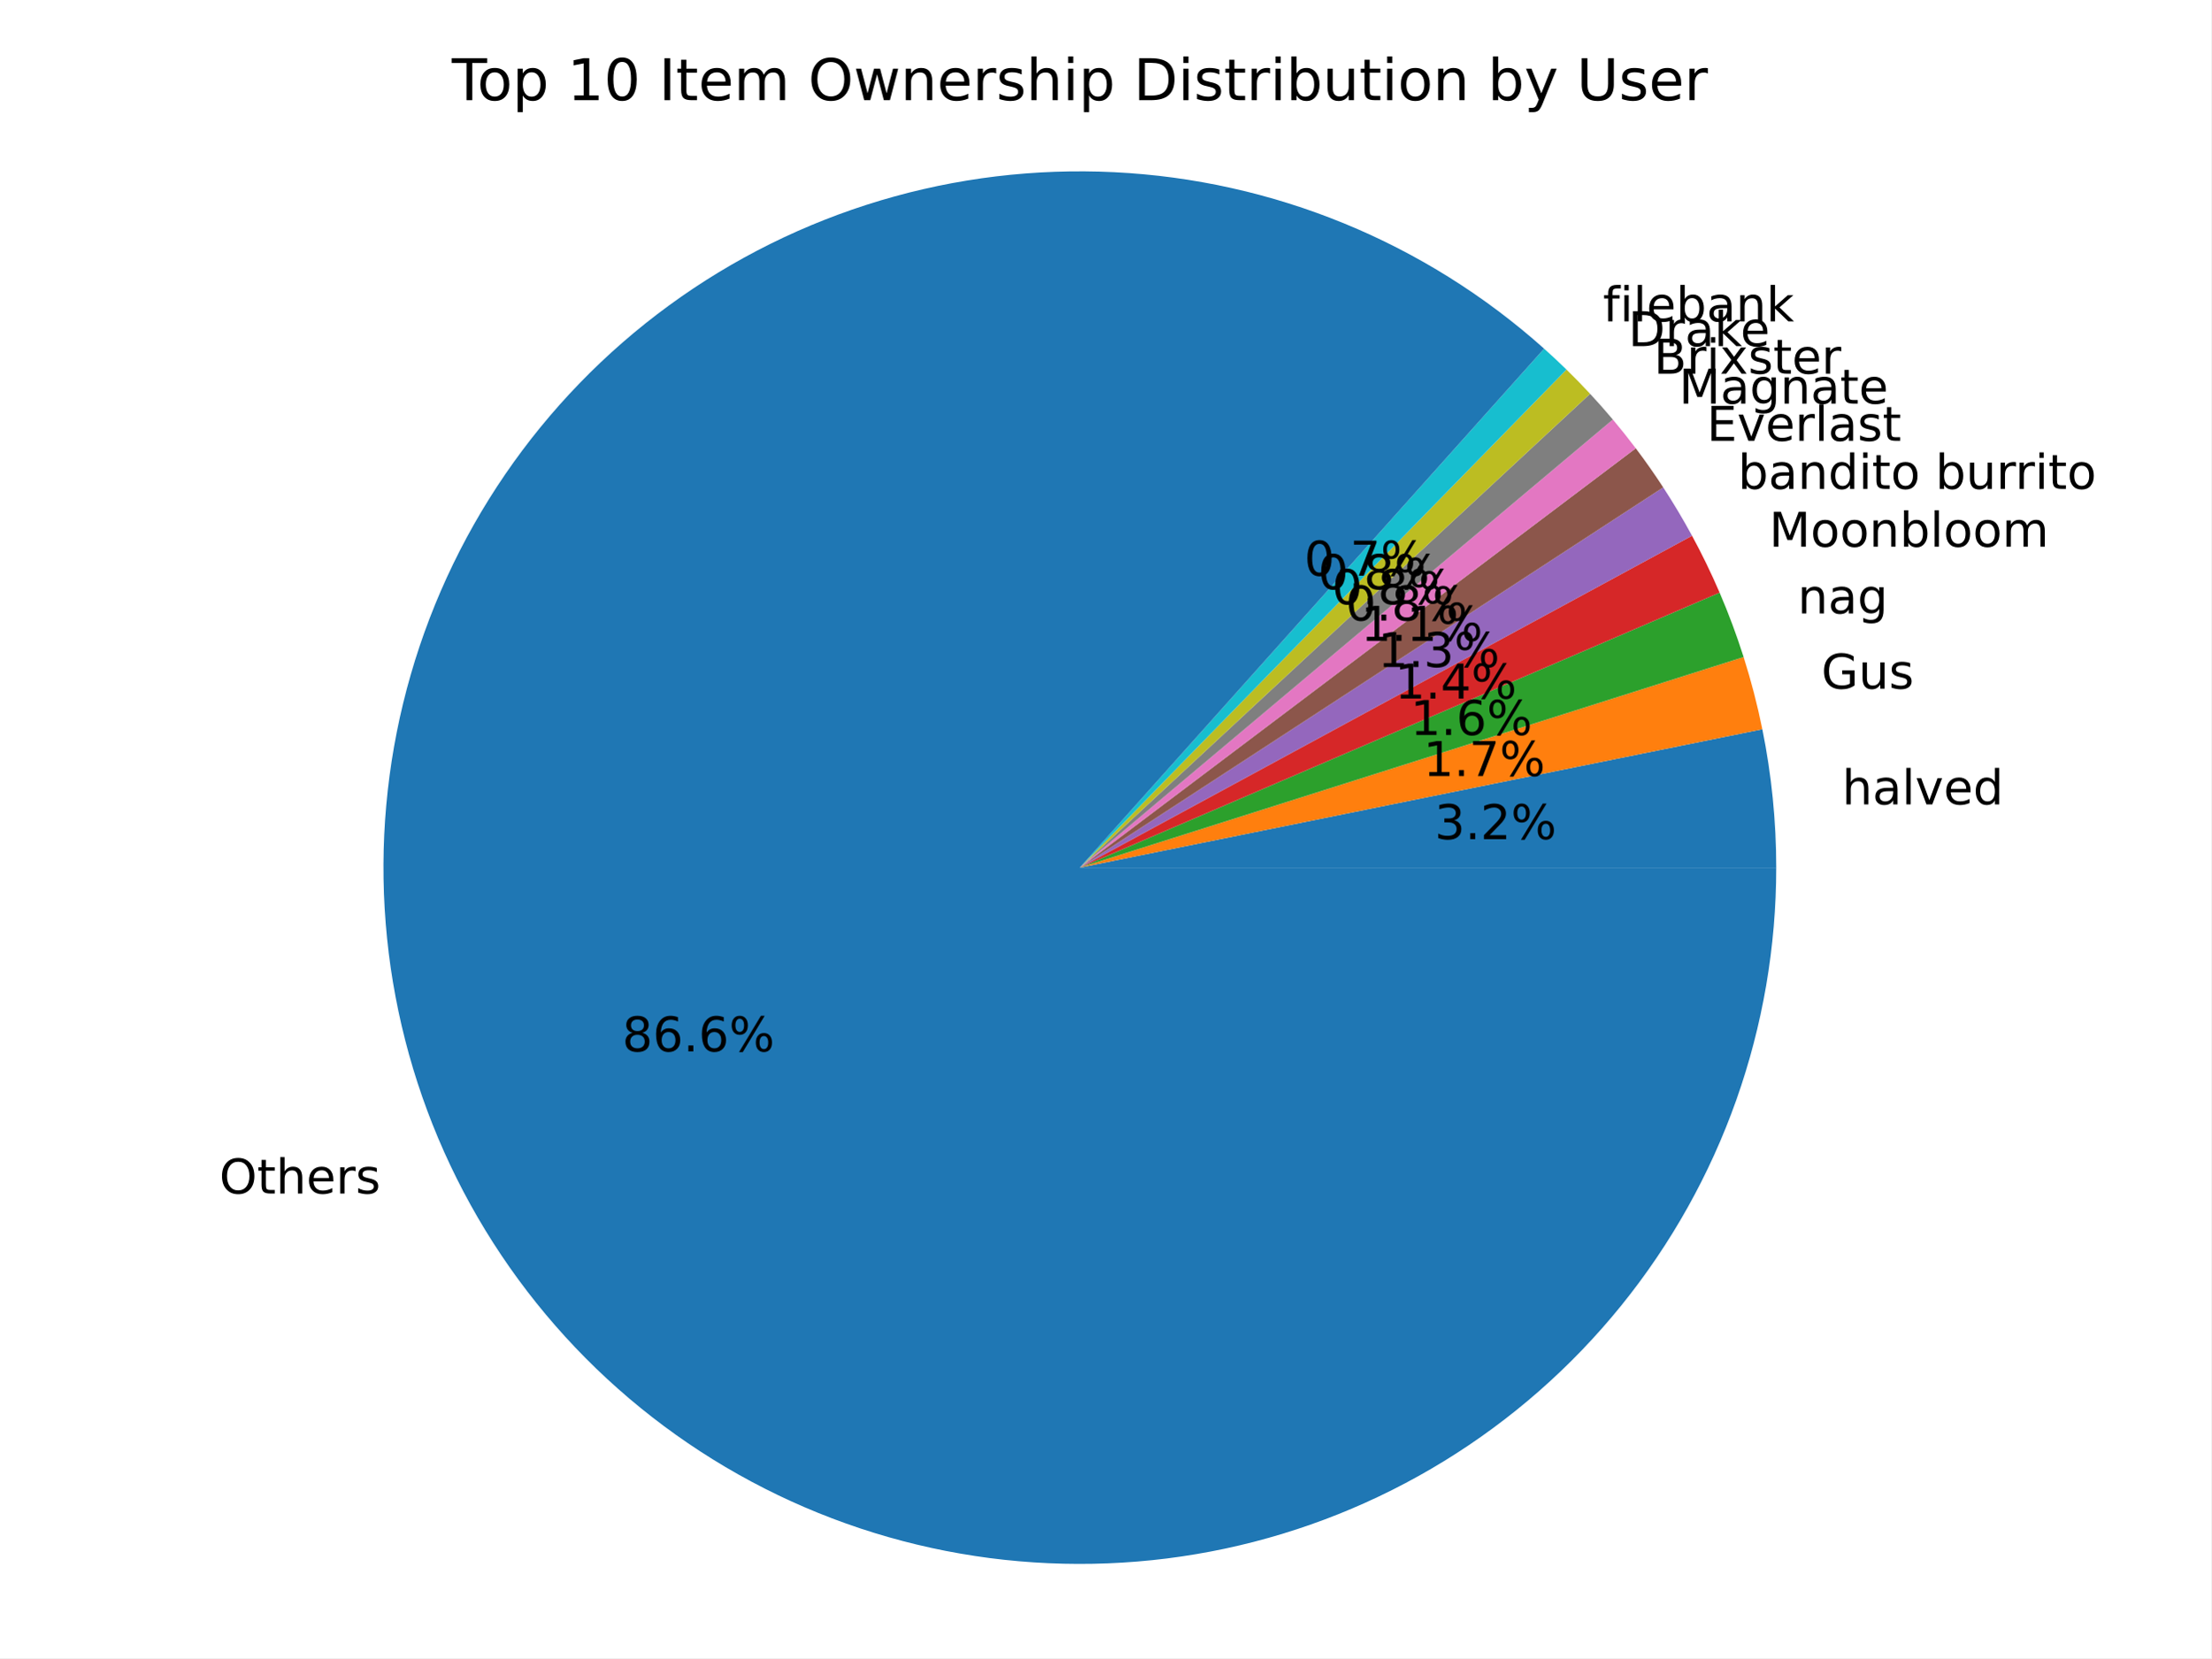
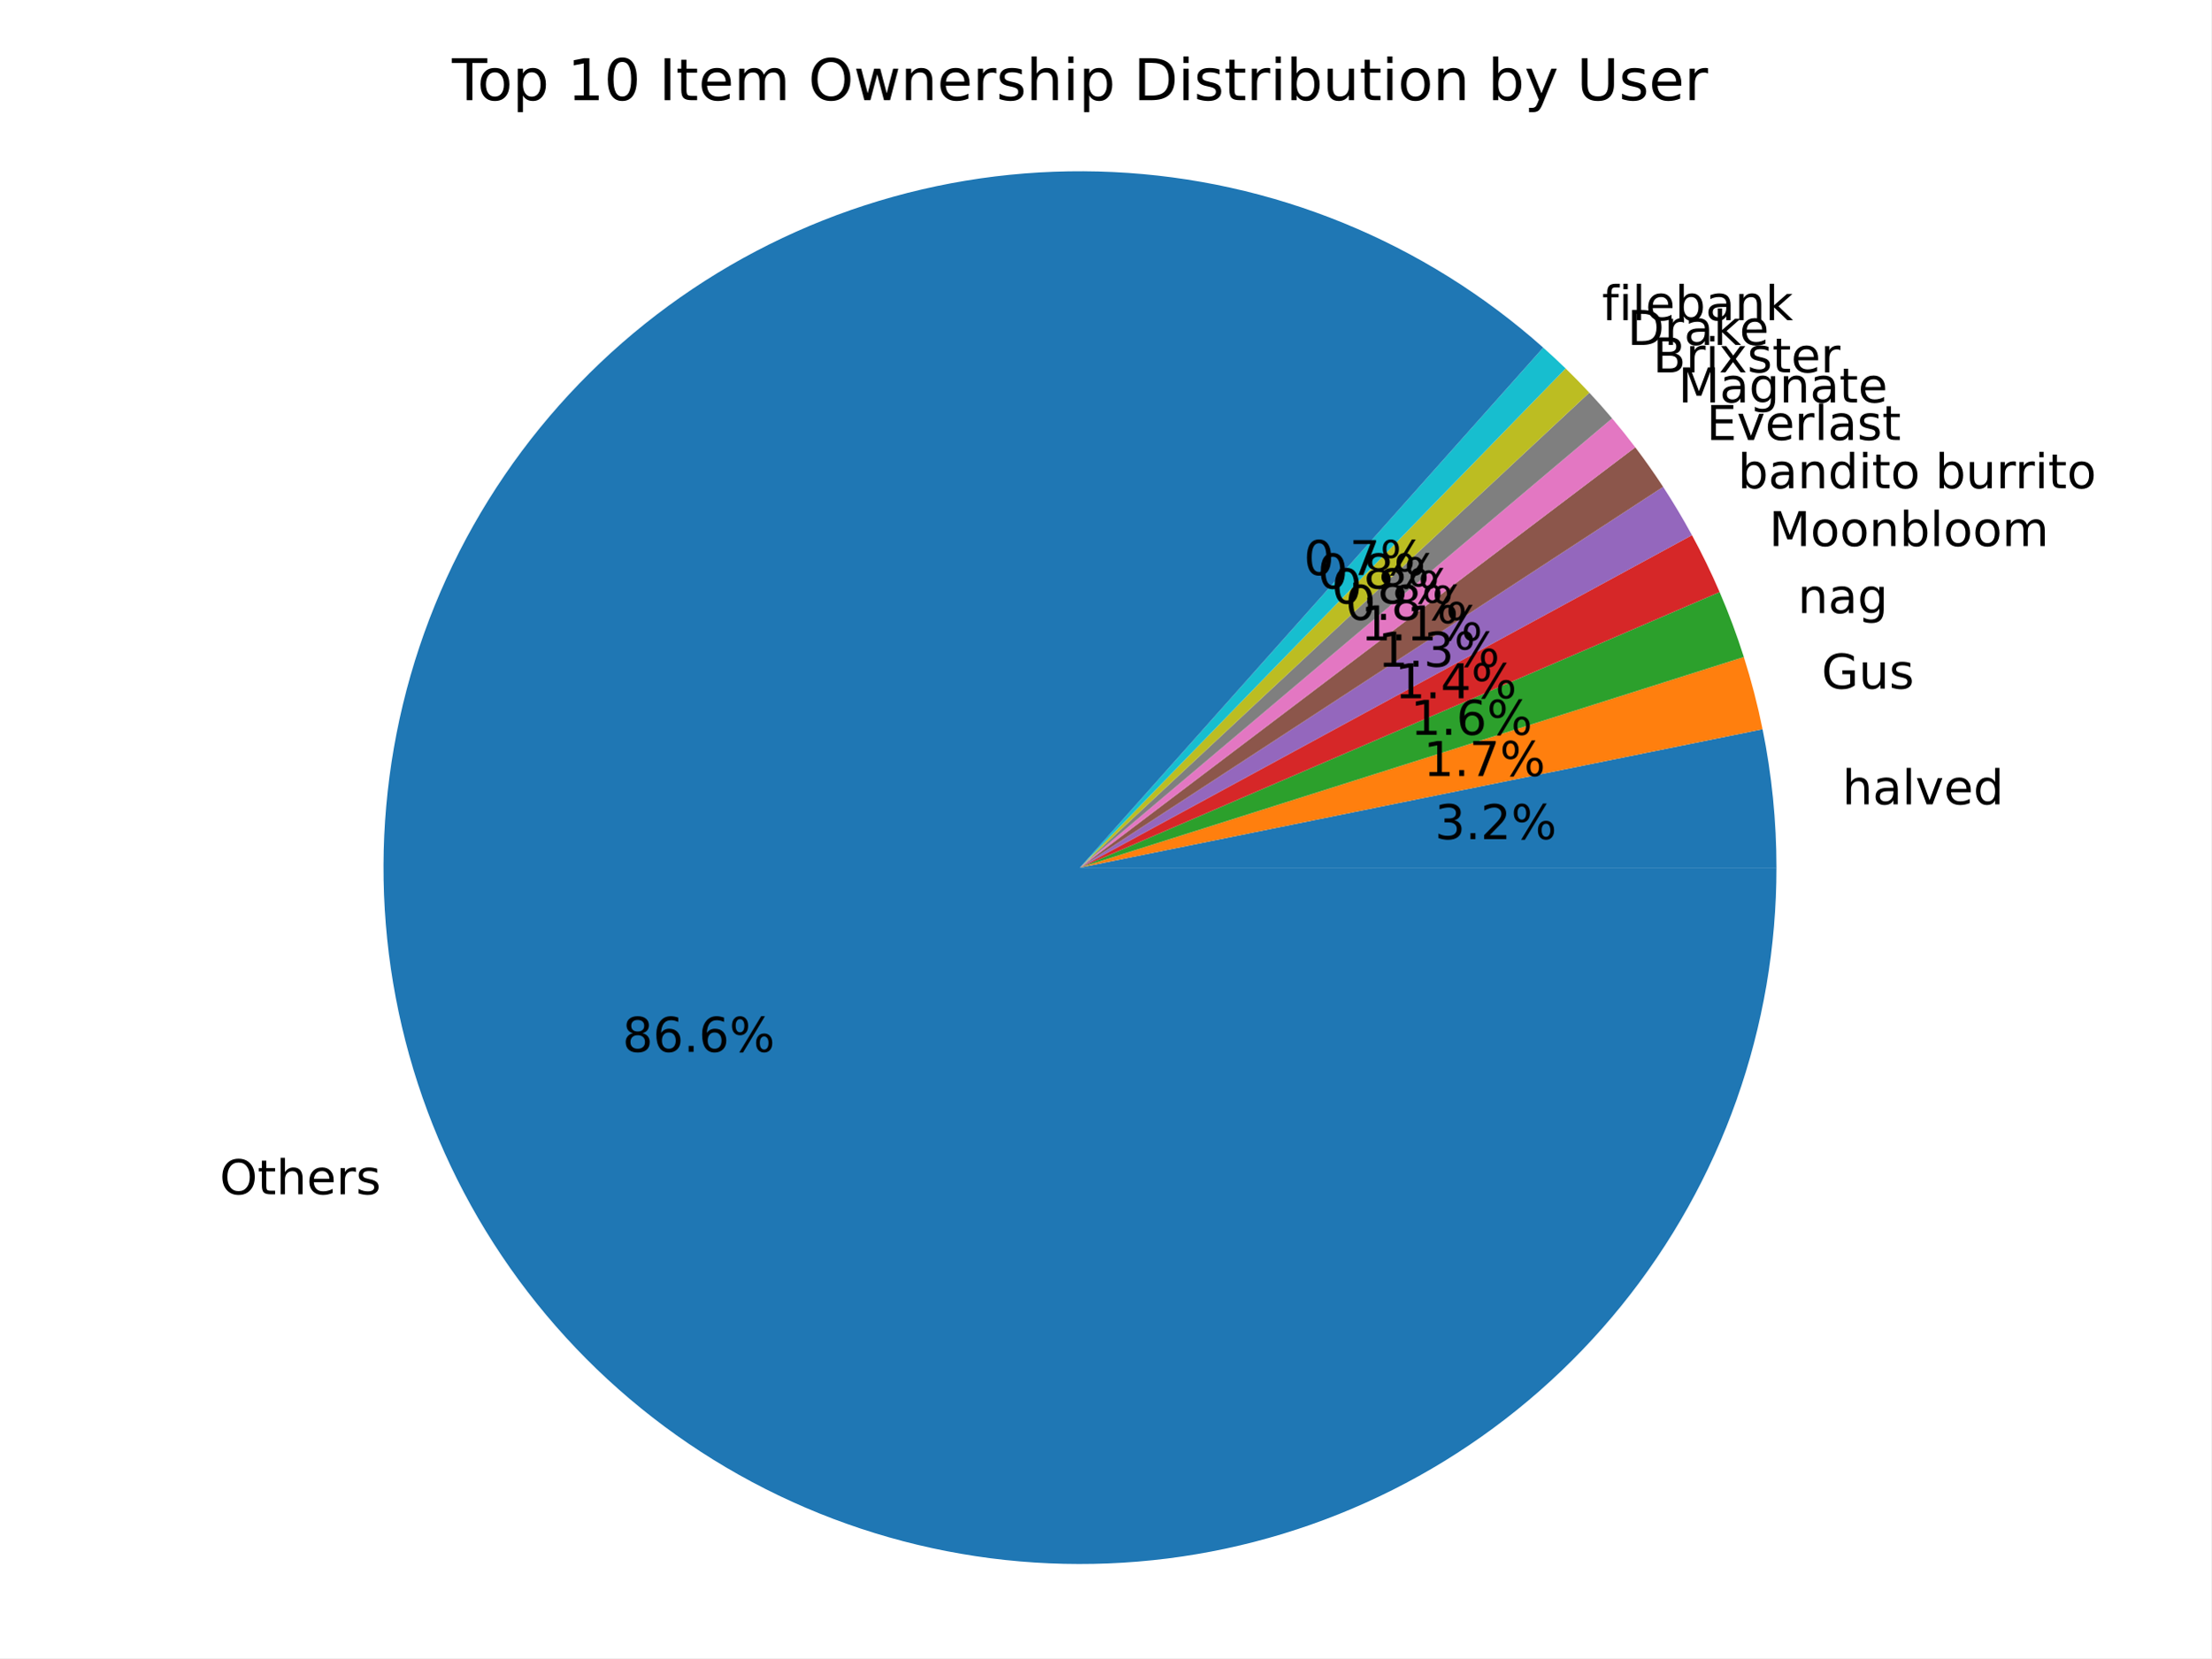
<svg xmlns="http://www.w3.org/2000/svg" xmlns:xlink="http://www.w3.org/1999/xlink" width="460.8pt" height="345.6pt" viewBox="0 0 460.8 345.6" version="1.1">
  <defs>
    <style type="text/css">*{stroke-linejoin: round; stroke-linecap: butt}</style>
  </defs>
  <g id="figure_1">
    <g id="patch_1">
      <path d="M 0 345.6  L 460.8 345.6  L 460.8 0  L 0 0  z " style="fill: #ffffff" />
    </g>
    <g id="axes_1">
      <g id="patch_2">
-         <path d="M 370.173 180.84  C 370.173 175.999 369.931 171.161 369.447 166.344  C 368.963 161.527 368.239 156.737 367.277 151.992  L 225.042 180.84  z " style="fill: #1f77b4" />
+         <path d="M 370.221 180.84  C 370.221 175.998 369.978 171.159 369.495 166.342  C 369.011 161.524 368.287 156.733 367.324 151.988  L 225.07 180.84  z " style="fill: #1f77b4" />
      </g>
      <g id="patch_3">
-         <path d="M 367.277 151.992  C 366.762 149.451 366.178 146.925 365.528 144.416  C 364.877 141.906 364.159 139.415 363.375 136.944  L 225.042 180.84  z " style="fill: #ff7f0e" />
+         <path d="M 367.324 151.988  C 366.809 149.447 366.226 146.92 365.575 144.411  C 364.924 141.901 364.206 139.409 363.422 136.938  L 225.07 180.84  z " style="fill: #ff7f0e" />
      </g>
      <g id="patch_4">
-         <path d="M 363.375 136.944  C 362.652 134.666 361.873 132.406 361.039 130.166  C 360.205 127.927 359.315 125.708 358.371 123.513  L 225.042 180.84  z " style="fill: #2ca02c" />
+         <path d="M 363.422 136.938  C 362.693 134.64 361.907 132.361 361.064 130.103  C 360.222 127.844 359.323 125.607 358.369 123.394  L 225.07 180.84  z " style="fill: #2ca02c" />
      </g>
      <g id="patch_5">
-         <path d="M 358.371 123.513  C 357.503 121.494 356.589 119.495 355.63 117.518  C 354.672 115.541 353.668 113.586 352.621 111.654  L 225.042 180.84  z " style="fill: #d62728" />
+         <path d="M 358.369 123.394  C 357.499 121.375 356.584 119.377 355.623 117.4  C 354.663 115.424 353.657 113.469 352.608 111.538  L 225.07 180.84  z " style="fill: #d62728" />
      </g>
      <g id="patch_6">
-         <path d="M 352.621 111.654  C 351.689 109.936 350.723 108.237 349.722 106.558  C 348.722 104.879 347.688 103.22 346.621 101.583  L 225.042 180.84  z " style="fill: #9467bd" />
+         <path d="M 352.608 111.538  C 351.675 109.821 350.707 108.122 349.705 106.444  C 348.703 104.765 347.668 103.107 346.599 101.471  L 225.07 180.84  z " style="fill: #9467bd" />
      </g>
      <g id="patch_7">
-         <path d="M 346.621 101.583  C 345.714 100.192 344.783 98.816 343.829 97.457  C 342.875 96.098 341.897 94.755 340.897 93.429  L 225.042 180.84  z " style="fill: #8c564b" />
+         <path d="M 346.599 101.471  C 345.68 100.063 344.736 98.672 343.768 97.297  C 342.801 95.922 341.809 94.564 340.794 93.224  L 225.07 180.84  z " style="fill: #8c564b" />
      </g>
      <g id="patch_8">
-         <path d="M 340.897 93.429  C 340.129 92.411 339.347 91.403 338.552 90.405  C 337.757 89.407 336.948 88.419 336.127 87.443  L 225.042 180.84  z " style="fill: #e377c2" />
+         <path d="M 340.794 93.224  C 340.018 92.198 339.228 91.183 338.425 90.179  C 337.621 89.174 336.805 88.181 335.975 87.198  L 225.07 180.84  z " style="fill: #e377c2" />
      </g>
      <g id="patch_9">
-         <path d="M 336.127 87.443  C 335.358 86.528 334.578 85.623 333.787 84.728  C 332.996 83.833 332.193 82.947 331.38 82.072  L 225.042 180.84  z " style="fill: #7f7f7f" />
+         <path d="M 335.975 87.198  C 335.204 86.285 334.422 85.381 333.629 84.488  C 332.835 83.594 332.031 82.71 331.216 81.836  L 225.07 180.84  z " style="fill: #7f7f7f" />
      </g>
      <g id="patch_10">
-         <path d="M 331.38 82.072  C 330.581 81.211 329.771 80.36 328.951 79.519  C 328.131 78.678 327.301 77.847 326.46 77.026  L 225.042 180.84  z " style="fill: #bcbd22" />
+         <path d="M 331.216 81.836  C 330.415 80.977 329.603 80.128 328.781 79.288  C 327.959 78.449 327.127 77.619 326.285 76.8  L 225.07 180.84  z " style="fill: #bcbd22" />
      </g>
      <g id="patch_11">
-         <path d="M 326.46 77.026  C 325.7 76.283 324.931 75.548 324.154 74.822  C 323.378 74.096 322.593 73.379 321.801 72.67  L 225.042 180.84  z " style="fill: #17becf" />
+         <path d="M 326.285 76.8  C 325.523 76.059 324.752 75.326 323.974 74.601  C 323.196 73.876 322.409 73.16 321.615 72.453  L 225.07 180.84  z " style="fill: #17becf" />
      </g>
      <g id="patch_12">
-         <path d="M 321.801 72.67  C 309.507 61.673 295.428 52.852 280.17 46.587  C 264.912 40.321 248.697 36.703 232.223 35.886  C 215.749 35.07 199.256 37.068 183.453 41.795  C 167.65 46.522 152.769 53.908 139.448 63.636  C 126.128 73.363 114.563 85.291 105.251 98.905  C 95.939 112.52 89.016 127.622 84.779 143.563  C 80.542 159.504 79.054 176.052 80.379 192.493  C 81.703 208.934 85.821 225.029 92.554 240.087  C 99.287 255.144 108.539 268.944 119.91 280.892  C 131.281 292.84 144.606 302.763 159.312 310.234  C 174.017 317.704 189.889 322.613 206.245 324.749  C 222.6 326.885 239.201 326.218 255.332 322.775  C 271.463 319.333 286.89 313.165 300.948 304.538  C 315.007 295.911 327.492 284.951 337.867 272.128  C 348.242 259.305 356.356 244.807 361.858 229.258  C 367.361 213.709 370.173 197.334 370.173 180.84  L 225.042 180.84  z " style="fill: #1f77b4" />
+         <path d="M 321.615 72.453  C 309.302 61.485 295.209 52.695 279.942 46.461  C 264.676 40.227 248.458 36.64 231.987 35.854  C 215.516 35.068 199.03 37.095 183.239 41.847  C 167.449 46.6 152.583 54.008 139.281 63.754  C 125.98 73.501 114.435 85.443 105.145 99.067  C 95.856 112.691 88.955 127.8 84.74 143.742  C 80.526 159.684 79.058 176.229 80.402 192.665  C 81.745 209.1 85.879 225.187 92.627 240.233  C 99.374 255.28 108.637 269.067 120.016 281.002  C 131.395 292.937 144.725 302.846 159.433 310.302  C 174.141 317.759 190.012 322.655 206.365 324.78  C 222.718 326.905 239.314 326.228 255.439 322.778  C 271.564 319.328 286.984 313.155 301.035 304.525  C 315.087 295.895 327.565 284.933 337.934 272.111  C 348.303 259.289 356.412 244.793 361.911 229.246  C 367.411 213.7 370.221 197.33 370.221 180.84  L 225.07 180.84  z " style="fill: #1f77b4" />
      </g>
      <g id="matplotlib.axis_1" />
      <g id="matplotlib.axis_2" />
      <g id="text_1">
-         <g transform="translate(383.8876 167.6533) scale(0.1 -0.1)">
+         <g transform="translate(383.9373 167.6511) scale(0.1 -0.1)">
          <defs>
            <path id="DejaVuSans-68" d="M 3513 2113  L 3513 0  L 2938 0  L 2938 2094  Q 2938 2591 2744 2837  Q 2550 3084 2163 3084  Q 1697 3084 1428 2787  Q 1159 2491 1159 1978  L 1159 0  L 581 0  L 581 4863  L 1159 4863  L 1159 2956  Q 1366 3272 1645 3428  Q 1925 3584 2291 3584  Q 2894 3584 3203 3211  Q 3513 2838 3513 2113  z " transform="scale(0.015625)" />
            <path id="DejaVuSans-61" d="M 2194 1759  Q 1497 1759 1228 1600  Q 959 1441 959 1056  Q 959 750 1161 570  Q 1363 391 1709 391  Q 2188 391 2477 730  Q 2766 1069 2766 1631  L 2766 1759  L 2194 1759  z M 3341 1997  L 3341 0  L 2766 0  L 2766 531  Q 2569 213 2275 61  Q 1981 -91 1556 -91  Q 1019 -91 701 211  Q 384 513 384 1019  Q 384 1609 779 1909  Q 1175 2209 1959 2209  L 2766 2209  L 2766 2266  Q 2766 2663 2505 2880  Q 2244 3097 1772 3097  Q 1472 3097 1187 3025  Q 903 2953 641 2809  L 641 3341  Q 956 3463 1253 3523  Q 1550 3584 1831 3584  Q 2591 3584 2966 3190  Q 3341 2797 3341 1997  z " transform="scale(0.015625)" />
            <path id="DejaVuSans-6c" d="M 603 4863  L 1178 4863  L 1178 0  L 603 0  L 603 4863  z " transform="scale(0.015625)" />
            <path id="DejaVuSans-76" d="M 191 3500  L 800 3500  L 1894 563  L 2988 3500  L 3597 3500  L 2284 0  L 1503 0  L 191 3500  z " transform="scale(0.015625)" />
            <path id="DejaVuSans-65" d="M 3597 1894  L 3597 1613  L 953 1613  Q 991 1019 1311 708  Q 1631 397 2203 397  Q 2534 397 2845 478  Q 3156 559 3463 722  L 3463 178  Q 3153 47 2828 -22  Q 2503 -91 2169 -91  Q 1331 -91 842 396  Q 353 884 353 1716  Q 353 2575 817 3079  Q 1281 3584 2069 3584  Q 2775 3584 3186 3129  Q 3597 2675 3597 1894  z M 3022 2063  Q 3016 2534 2758 2815  Q 2500 3097 2075 3097  Q 1594 3097 1305 2825  Q 1016 2553 972 2059  L 3022 2063  z " transform="scale(0.015625)" />
            <path id="DejaVuSans-64" d="M 2906 2969  L 2906 4863  L 3481 4863  L 3481 0  L 2906 0  L 2906 525  Q 2725 213 2448 61  Q 2172 -91 1784 -91  Q 1150 -91 751 415  Q 353 922 353 1747  Q 353 2572 751 3078  Q 1150 3584 1784 3584  Q 2172 3584 2448 3432  Q 2725 3281 2906 2969  z M 947 1747  Q 947 1113 1208 752  Q 1469 391 1925 391  Q 2381 391 2643 752  Q 2906 1113 2906 1747  Q 2906 2381 2643 2742  Q 2381 3103 1925 3103  Q 1469 3103 1208 2742  Q 947 2381 947 1747  z " transform="scale(0.015625)" />
          </defs>
          <use xlink:href="#DejaVuSans-68" />
          <use xlink:href="#DejaVuSans-61" x="63.379" />
          <use xlink:href="#DejaVuSans-6c" x="124.658" />
          <use xlink:href="#DejaVuSans-76" x="152.441" />
          <use xlink:href="#DejaVuSans-65" x="211.621" />
          <use xlink:href="#DejaVuSans-64" x="273.145" />
        </g>
      </g>
      <g id="text_2">
-         <g transform="translate(298.9825 174.9015) scale(0.1 -0.1)">
+         <g transform="translate(299.0226 174.9003) scale(0.1 -0.1)">
          <defs>
            <path id="DejaVuSans-33" d="M 2597 2516  Q 3050 2419 3304 2112  Q 3559 1806 3559 1356  Q 3559 666 3084 287  Q 2609 -91 1734 -91  Q 1441 -91 1130 -33  Q 819 25 488 141  L 488 750  Q 750 597 1062 519  Q 1375 441 1716 441  Q 2309 441 2620 675  Q 2931 909 2931 1356  Q 2931 1769 2642 2001  Q 2353 2234 1838 2234  L 1294 2234  L 1294 2753  L 1863 2753  Q 2328 2753 2575 2939  Q 2822 3125 2822 3475  Q 2822 3834 2567 4026  Q 2313 4219 1838 4219  Q 1578 4219 1281 4162  Q 984 4106 628 3988  L 628 4550  Q 988 4650 1302 4700  Q 1616 4750 1894 4750  Q 2613 4750 3031 4423  Q 3450 4097 3450 3541  Q 3450 3153 3228 2886  Q 3006 2619 2597 2516  z " transform="scale(0.015625)" />
            <path id="DejaVuSans-2e" d="M 684 794  L 1344 794  L 1344 0  L 684 0  L 684 794  z " transform="scale(0.015625)" />
            <path id="DejaVuSans-32" d="M 1228 531  L 3431 531  L 3431 0  L 469 0  L 469 531  Q 828 903 1448 1529  Q 2069 2156 2228 2338  Q 2531 2678 2651 2914  Q 2772 3150 2772 3378  Q 2772 3750 2511 3984  Q 2250 4219 1831 4219  Q 1534 4219 1204 4116  Q 875 4013 500 3803  L 500 4441  Q 881 4594 1212 4672  Q 1544 4750 1819 4750  Q 2544 4750 2975 4387  Q 3406 4025 3406 3419  Q 3406 3131 3298 2873  Q 3191 2616 2906 2266  Q 2828 2175 2409 1742  Q 1991 1309 1228 531  z " transform="scale(0.015625)" />
            <path id="DejaVuSans-25" d="M 4653 2053  Q 4381 2053 4226 1822  Q 4072 1591 4072 1178  Q 4072 772 4226 539  Q 4381 306 4653 306  Q 4919 306 5073 539  Q 5228 772 5228 1178  Q 5228 1588 5073 1820  Q 4919 2053 4653 2053  z M 4653 2450  Q 5147 2450 5437 2106  Q 5728 1763 5728 1178  Q 5728 594 5436 251  Q 5144 -91 4653 -91  Q 4153 -91 3862 251  Q 3572 594 3572 1178  Q 3572 1766 3864 2108  Q 4156 2450 4653 2450  z M 1428 4353  Q 1159 4353 1004 4120  Q 850 3888 850 3481  Q 850 3069 1003 2837  Q 1156 2606 1428 2606  Q 1700 2606 1854 2837  Q 2009 3069 2009 3481  Q 2009 3884 1853 4118  Q 1697 4353 1428 4353  z M 4250 4750  L 4750 4750  L 1831 -91  L 1331 -91  L 4250 4750  z M 1428 4750  Q 1922 4750 2215 4408  Q 2509 4066 2509 3481  Q 2509 2891 2217 2550  Q 1925 2209 1428 2209  Q 931 2209 642 2551  Q 353 2894 353 3481  Q 353 4063 643 4406  Q 934 4750 1428 4750  z " transform="scale(0.015625)" />
          </defs>
          <use xlink:href="#DejaVuSans-33" />
          <use xlink:href="#DejaVuSans-2e" x="63.623" />
          <use xlink:href="#DejaVuSans-32" x="95.41" />
          <use xlink:href="#DejaVuSans-25" x="159.033" />
        </g>
      </g>
      <g id="text_3">
-         <g transform="translate(379.5763 143.5324) scale(0.1 -0.1)">
+         <g transform="translate(379.6254 143.5271) scale(0.1 -0.1)">
          <defs>
            <path id="DejaVuSans-47" d="M 3809 666  L 3809 1919  L 2778 1919  L 2778 2438  L 4434 2438  L 4434 434  Q 4069 175 3628 42  Q 3188 -91 2688 -91  Q 1594 -91 976 548  Q 359 1188 359 2328  Q 359 3472 976 4111  Q 1594 4750 2688 4750  Q 3144 4750 3555 4637  Q 3966 4525 4313 4306  L 4313 3634  Q 3963 3931 3569 4081  Q 3175 4231 2741 4231  Q 1884 4231 1454 3753  Q 1025 3275 1025 2328  Q 1025 1384 1454 906  Q 1884 428 2741 428  Q 3075 428 3337 486  Q 3600 544 3809 666  z " transform="scale(0.015625)" />
            <path id="DejaVuSans-75" d="M 544 1381  L 544 3500  L 1119 3500  L 1119 1403  Q 1119 906 1312 657  Q 1506 409 1894 409  Q 2359 409 2629 706  Q 2900 1003 2900 1516  L 2900 3500  L 3475 3500  L 3475 0  L 2900 0  L 2900 538  Q 2691 219 2414 64  Q 2138 -91 1772 -91  Q 1169 -91 856 284  Q 544 659 544 1381  z M 1991 3584  L 1991 3584  z " transform="scale(0.015625)" />
            <path id="DejaVuSans-73" d="M 2834 3397  L 2834 2853  Q 2591 2978 2328 3040  Q 2066 3103 1784 3103  Q 1356 3103 1142 2972  Q 928 2841 928 2578  Q 928 2378 1081 2264  Q 1234 2150 1697 2047  L 1894 2003  Q 2506 1872 2764 1633  Q 3022 1394 3022 966  Q 3022 478 2636 193  Q 2250 -91 1575 -91  Q 1294 -91 989 -36  Q 684 19 347 128  L 347 722  Q 666 556 975 473  Q 1284 391 1588 391  Q 1994 391 2212 530  Q 2431 669 2431 922  Q 2431 1156 2273 1281  Q 2116 1406 1581 1522  L 1381 1569  Q 847 1681 609 1914  Q 372 2147 372 2553  Q 372 3047 722 3315  Q 1072 3584 1716 3584  Q 2034 3584 2315 3537  Q 2597 3491 2834 3397  z " transform="scale(0.015625)" />
          </defs>
          <use xlink:href="#DejaVuSans-47" />
          <use xlink:href="#DejaVuSans-75" x="77.49" />
          <use xlink:href="#DejaVuSans-73" x="140.869" />
        </g>
      </g>
      <g id="text_4">
-         <g transform="translate(296.6309 161.7447) scale(0.1 -0.1)">
+         <g transform="translate(296.6706 161.7418) scale(0.1 -0.1)">
          <defs>
            <path id="DejaVuSans-31" d="M 794 531  L 1825 531  L 1825 4091  L 703 3866  L 703 4441  L 1819 4666  L 2450 4666  L 2450 531  L 3481 531  L 3481 0  L 794 0  L 794 531  z " transform="scale(0.015625)" />
            <path id="DejaVuSans-37" d="M 525 4666  L 3525 4666  L 3525 4397  L 1831 0  L 1172 0  L 2766 4134  L 525 4134  L 525 4666  z " transform="scale(0.015625)" />
          </defs>
          <use xlink:href="#DejaVuSans-31" />
          <use xlink:href="#DejaVuSans-2e" x="63.623" />
          <use xlink:href="#DejaVuSans-37" x="95.41" />
          <use xlink:href="#DejaVuSans-25" x="159.033" />
        </g>
      </g>
      <g id="text_5">
-         <g transform="translate(374.6387 127.8585) scale(0.1 -0.1)">
+         <g transform="translate(374.6638 127.7884) scale(0.1 -0.1)">
          <defs>
            <path id="DejaVuSans-6e" d="M 3513 2113  L 3513 0  L 2938 0  L 2938 2094  Q 2938 2591 2744 2837  Q 2550 3084 2163 3084  Q 1697 3084 1428 2787  Q 1159 2491 1159 1978  L 1159 0  L 581 0  L 581 3500  L 1159 3500  L 1159 2956  Q 1366 3272 1645 3428  Q 1925 3584 2291 3584  Q 2894 3584 3203 3211  Q 3513 2838 3513 2113  z " transform="scale(0.015625)" />
            <path id="DejaVuSans-67" d="M 2906 1791  Q 2906 2416 2648 2759  Q 2391 3103 1925 3103  Q 1463 3103 1205 2759  Q 947 2416 947 1791  Q 947 1169 1205 825  Q 1463 481 1925 481  Q 2391 481 2648 825  Q 2906 1169 2906 1791  z M 3481 434  Q 3481 -459 3084 -895  Q 2688 -1331 1869 -1331  Q 1566 -1331 1297 -1286  Q 1028 -1241 775 -1147  L 775 -588  Q 1028 -725 1275 -790  Q 1522 -856 1778 -856  Q 2344 -856 2625 -561  Q 2906 -266 2906 331  L 2906 616  Q 2728 306 2450 153  Q 2172 0 1784 0  Q 1141 0 747 490  Q 353 981 353 1791  Q 353 2603 747 3093  Q 1141 3584 1784 3584  Q 2172 3584 2450 3431  Q 2728 3278 2906 2969  L 2906 3500  L 3481 3500  L 3481 434  z " transform="scale(0.015625)" />
          </defs>
          <use xlink:href="#DejaVuSans-6e" />
          <use xlink:href="#DejaVuSans-61" x="63.379" />
          <use xlink:href="#DejaVuSans-67" x="124.658" />
        </g>
      </g>
      <g id="text_6">
-         <g transform="translate(293.9376 153.1952) scale(0.1 -0.1)">
+         <g transform="translate(293.9643 153.157) scale(0.1 -0.1)">
          <defs>
            <path id="DejaVuSans-36" d="M 2113 2584  Q 1688 2584 1439 2293  Q 1191 2003 1191 1497  Q 1191 994 1439 701  Q 1688 409 2113 409  Q 2538 409 2786 701  Q 3034 994 3034 1497  Q 3034 2003 2786 2293  Q 2538 2584 2113 2584  z M 3366 4563  L 3366 3988  Q 3128 4100 2886 4159  Q 2644 4219 2406 4219  Q 1781 4219 1451 3797  Q 1122 3375 1075 2522  Q 1259 2794 1537 2939  Q 1816 3084 2150 3084  Q 2853 3084 3261 2657  Q 3669 2231 3669 1497  Q 3669 778 3244 343  Q 2819 -91 2113 -91  Q 1303 -91 875 529  Q 447 1150 447 2328  Q 447 3434 972 4092  Q 1497 4750 2381 4750  Q 2619 4750 2861 4703  Q 3103 4656 3366 4563  z " transform="scale(0.015625)" />
          </defs>
          <use xlink:href="#DejaVuSans-31" />
          <use xlink:href="#DejaVuSans-2e" x="63.623" />
          <use xlink:href="#DejaVuSans-36" x="95.41" />
          <use xlink:href="#DejaVuSans-25" x="159.033" />
        </g>
      </g>
      <g id="text_7">
-         <g transform="translate(368.6893 113.9454) scale(0.1 -0.1)">
+         <g transform="translate(368.6786 113.8159) scale(0.1 -0.1)">
          <defs>
            <path id="DejaVuSans-4d" d="M 628 4666  L 1569 4666  L 2759 1491  L 3956 4666  L 4897 4666  L 4897 0  L 4281 0  L 4281 4097  L 3078 897  L 2444 897  L 1241 4097  L 1241 0  L 628 0  L 628 4666  z " transform="scale(0.015625)" />
            <path id="DejaVuSans-6f" d="M 1959 3097  Q 1497 3097 1228 2736  Q 959 2375 959 1747  Q 959 1119 1226 758  Q 1494 397 1959 397  Q 2419 397 2687 759  Q 2956 1122 2956 1747  Q 2956 2369 2687 2733  Q 2419 3097 1959 3097  z M 1959 3584  Q 2709 3584 3137 3096  Q 3566 2609 3566 1747  Q 3566 888 3137 398  Q 2709 -91 1959 -91  Q 1206 -91 779 398  Q 353 888 353 1747  Q 353 2609 779 3096  Q 1206 3584 1959 3584  z " transform="scale(0.015625)" />
            <path id="DejaVuSans-62" d="M 3116 1747  Q 3116 2381 2855 2742  Q 2594 3103 2138 3103  Q 1681 3103 1420 2742  Q 1159 2381 1159 1747  Q 1159 1113 1420 752  Q 1681 391 2138 391  Q 2594 391 2855 752  Q 3116 1113 3116 1747  z M 1159 2969  Q 1341 3281 1617 3432  Q 1894 3584 2278 3584  Q 2916 3584 3314 3078  Q 3713 2572 3713 1747  Q 3713 922 3314 415  Q 2916 -91 2278 -91  Q 1894 -91 1617 61  Q 1341 213 1159 525  L 1159 0  L 581 0  L 581 4863  L 1159 4863  L 1159 2969  z " transform="scale(0.015625)" />
            <path id="DejaVuSans-6d" d="M 3328 2828  Q 3544 3216 3844 3400  Q 4144 3584 4550 3584  Q 5097 3584 5394 3201  Q 5691 2819 5691 2113  L 5691 0  L 5113 0  L 5113 2094  Q 5113 2597 4934 2840  Q 4756 3084 4391 3084  Q 3944 3084 3684 2787  Q 3425 2491 3425 1978  L 3425 0  L 2847 0  L 2847 2094  Q 2847 2600 2669 2842  Q 2491 3084 2119 3084  Q 1678 3084 1418 2786  Q 1159 2488 1159 1978  L 1159 0  L 581 0  L 581 3500  L 1159 3500  L 1159 2956  Q 1356 3278 1631 3431  Q 1906 3584 2284 3584  Q 2666 3584 2933 3390  Q 3200 3197 3328 2828  z " transform="scale(0.015625)" />
          </defs>
          <use xlink:href="#DejaVuSans-4d" />
          <use xlink:href="#DejaVuSans-6f" x="86.279" />
          <use xlink:href="#DejaVuSans-6f" x="147.461" />
          <use xlink:href="#DejaVuSans-6e" x="208.643" />
          <use xlink:href="#DejaVuSans-62" x="272.021" />
          <use xlink:href="#DejaVuSans-6c" x="335.498" />
          <use xlink:href="#DejaVuSans-6f" x="363.281" />
          <use xlink:href="#DejaVuSans-6f" x="424.463" />
          <use xlink:href="#DejaVuSans-6d" x="485.645" />
        </g>
      </g>
      <g id="text_8">
-         <g transform="translate(290.6925 145.6063) scale(0.1 -0.1)">
+         <g transform="translate(290.6996 145.5356) scale(0.1 -0.1)">
          <defs>
            <path id="DejaVuSans-34" d="M 2419 4116  L 825 1625  L 2419 1625  L 2419 4116  z M 2253 4666  L 3047 4666  L 3047 1625  L 3713 1625  L 3713 1100  L 3047 1100  L 3047 0  L 2419 0  L 2419 1100  L 313 1100  L 313 1709  L 2253 4666  z " transform="scale(0.015625)" />
          </defs>
          <use xlink:href="#DejaVuSans-31" />
          <use xlink:href="#DejaVuSans-2e" x="63.623" />
          <use xlink:href="#DejaVuSans-34" x="95.41" />
          <use xlink:href="#DejaVuSans-25" x="159.033" />
        </g>
      </g>
      <g id="text_9">
-         <g transform="translate(362.1904 101.8892) scale(0.1 -0.1)">
+         <g transform="translate(362.1687 101.7635) scale(0.1 -0.1)">
          <defs>
            <path id="DejaVuSans-69" d="M 603 3500  L 1178 3500  L 1178 0  L 603 0  L 603 3500  z M 603 4863  L 1178 4863  L 1178 4134  L 603 4134  L 603 4863  z " transform="scale(0.015625)" />
            <path id="DejaVuSans-74" d="M 1172 4494  L 1172 3500  L 2356 3500  L 2356 3053  L 1172 3053  L 1172 1153  Q 1172 725 1289 603  Q 1406 481 1766 481  L 2356 481  L 2356 0  L 1766 0  Q 1100 0 847 248  Q 594 497 594 1153  L 594 3053  L 172 3053  L 172 3500  L 594 3500  L 594 4494  L 1172 4494  z " transform="scale(0.015625)" />
            <path id="DejaVuSans-20" transform="scale(0.015625)" />
            <path id="DejaVuSans-72" d="M 2631 2963  Q 2534 3019 2420 3045  Q 2306 3072 2169 3072  Q 1681 3072 1420 2755  Q 1159 2438 1159 1844  L 1159 0  L 581 0  L 581 3500  L 1159 3500  L 1159 2956  Q 1341 3275 1631 3429  Q 1922 3584 2338 3584  Q 2397 3584 2469 3576  Q 2541 3569 2628 3553  L 2631 2963  z " transform="scale(0.015625)" />
          </defs>
          <use xlink:href="#DejaVuSans-62" />
          <use xlink:href="#DejaVuSans-61" x="63.477" />
          <use xlink:href="#DejaVuSans-6e" x="124.756" />
          <use xlink:href="#DejaVuSans-64" x="188.135" />
          <use xlink:href="#DejaVuSans-69" x="251.611" />
          <use xlink:href="#DejaVuSans-74" x="279.395" />
          <use xlink:href="#DejaVuSans-6f" x="318.604" />
          <use xlink:href="#DejaVuSans-20" x="379.785" />
          <use xlink:href="#DejaVuSans-62" x="411.572" />
          <use xlink:href="#DejaVuSans-75" x="475.049" />
          <use xlink:href="#DejaVuSans-72" x="538.428" />
          <use xlink:href="#DejaVuSans-72" x="577.791" />
          <use xlink:href="#DejaVuSans-69" x="618.904" />
          <use xlink:href="#DejaVuSans-74" x="646.688" />
          <use xlink:href="#DejaVuSans-6f" x="685.896" />
        </g>
      </g>
      <g id="text_10">
-         <g transform="translate(287.1476 139.0302) scale(0.1 -0.1)">
+         <g transform="translate(287.1488 138.9616) scale(0.1 -0.1)">
          <use xlink:href="#DejaVuSans-31" />
          <use xlink:href="#DejaVuSans-2e" x="63.623" />
          <use xlink:href="#DejaVuSans-33" x="95.41" />
          <use xlink:href="#DejaVuSans-25" x="159.033" />
        </g>
      </g>
      <g id="text_11">
-         <g transform="translate(355.7075 91.8783) scale(0.1 -0.1)">
+         <g transform="translate(355.6381 91.70203) scale(0.1 -0.1)">
          <defs>
            <path id="DejaVuSans-45" d="M 628 4666  L 3578 4666  L 3578 4134  L 1259 4134  L 1259 2753  L 3481 2753  L 3481 2222  L 1259 2222  L 1259 531  L 3634 531  L 3634 0  L 628 0  L 628 4666  z " transform="scale(0.015625)" />
          </defs>
          <use xlink:href="#DejaVuSans-45" />
          <use xlink:href="#DejaVuSans-76" x="63.184" />
          <use xlink:href="#DejaVuSans-65" x="122.363" />
          <use xlink:href="#DejaVuSans-72" x="183.887" />
          <use xlink:href="#DejaVuSans-6c" x="225" />
          <use xlink:href="#DejaVuSans-61" x="252.783" />
          <use xlink:href="#DejaVuSans-73" x="314.062" />
          <use xlink:href="#DejaVuSans-74" x="366.162" />
        </g>
      </g>
      <g id="text_12">
-         <g transform="translate(283.6115 133.5697) scale(0.1 -0.1)">
+         <g transform="translate(283.5867 133.4736) scale(0.1 -0.1)">
          <use xlink:href="#DejaVuSans-31" />
          <use xlink:href="#DejaVuSans-2e" x="63.623" />
          <use xlink:href="#DejaVuSans-31" x="95.41" />
          <use xlink:href="#DejaVuSans-25" x="159.033" />
        </g>
      </g>
      <g id="text_13">
-         <g transform="translate(349.9027 84.12053) scale(0.1 -0.1)">
+         <g transform="translate(349.7602 83.8722) scale(0.1 -0.1)">
          <use xlink:href="#DejaVuSans-4d" />
          <use xlink:href="#DejaVuSans-61" x="86.279" />
          <use xlink:href="#DejaVuSans-67" x="147.559" />
          <use xlink:href="#DejaVuSans-6e" x="211.035" />
          <use xlink:href="#DejaVuSans-61" x="274.414" />
          <use xlink:href="#DejaVuSans-74" x="335.693" />
          <use xlink:href="#DejaVuSans-65" x="374.902" />
        </g>
      </g>
      <g id="text_14">
-         <g transform="translate(280.4453 129.3382) scale(0.1 -0.1)">
+         <g transform="translate(280.3805 129.2027) scale(0.1 -0.1)">
          <defs>
            <path id="DejaVuSans-30" d="M 2034 4250  Q 1547 4250 1301 3770  Q 1056 3291 1056 2328  Q 1056 1369 1301 889  Q 1547 409 2034 409  Q 2525 409 2770 889  Q 3016 1369 3016 2328  Q 3016 3291 2770 3770  Q 2525 4250 2034 4250  z M 2034 4750  Q 2819 4750 3233 4129  Q 3647 3509 3647 2328  Q 3647 1150 3233 529  Q 2819 -91 2034 -91  Q 1250 -91 836 529  Q 422 1150 422 2328  Q 422 3509 836 4129  Q 1250 4750 2034 4750  z " transform="scale(0.015625)" />
            <path id="DejaVuSans-38" d="M 2034 2216  Q 1584 2216 1326 1975  Q 1069 1734 1069 1313  Q 1069 891 1326 650  Q 1584 409 2034 409  Q 2484 409 2743 651  Q 3003 894 3003 1313  Q 3003 1734 2745 1975  Q 2488 2216 2034 2216  z M 1403 2484  Q 997 2584 770 2862  Q 544 3141 544 3541  Q 544 4100 942 4425  Q 1341 4750 2034 4750  Q 2731 4750 3128 4425  Q 3525 4100 3525 3541  Q 3525 3141 3298 2862  Q 3072 2584 2669 2484  Q 3125 2378 3379 2068  Q 3634 1759 3634 1313  Q 3634 634 3220 271  Q 2806 -91 2034 -91  Q 1263 -91 848 271  Q 434 634 434 1313  Q 434 1759 690 2068  Q 947 2378 1403 2484  z M 1172 3481  Q 1172 3119 1398 2916  Q 1625 2713 2034 2713  Q 2441 2713 2670 2916  Q 2900 3119 2900 3481  Q 2900 3844 2670 4047  Q 2441 4250 2034 4250  Q 1625 4250 1398 4047  Q 1172 3844 1172 3481  z " transform="scale(0.015625)" />
          </defs>
          <use xlink:href="#DejaVuSans-30" />
          <use xlink:href="#DejaVuSans-2e" x="63.623" />
          <use xlink:href="#DejaVuSans-38" x="95.41" />
          <use xlink:href="#DejaVuSans-25" x="159.033" />
        </g>
      </g>
      <g id="text_15">
-         <g transform="translate(344.6615 77.87602) scale(0.1 -0.1)">
+         <g transform="translate(344.4843 77.61176) scale(0.1 -0.1)">
          <defs>
            <path id="DejaVuSans-42" d="M 1259 2228  L 1259 519  L 2272 519  Q 2781 519 3026 730  Q 3272 941 3272 1375  Q 3272 1813 3026 2020  Q 2781 2228 2272 2228  L 1259 2228  z M 1259 4147  L 1259 2741  L 2194 2741  Q 2656 2741 2882 2914  Q 3109 3088 3109 3444  Q 3109 3797 2882 3972  Q 2656 4147 2194 4147  L 1259 4147  z M 628 4666  L 2241 4666  Q 2963 4666 3353 4366  Q 3744 4066 3744 3513  Q 3744 3084 3544 2831  Q 3344 2578 2956 2516  Q 3422 2416 3680 2098  Q 3938 1781 3938 1306  Q 3938 681 3513 340  Q 3088 0 2303 0  L 628 0  L 628 4666  z " transform="scale(0.015625)" />
            <path id="DejaVuSans-78" d="M 3513 3500  L 2247 1797  L 3578 0  L 2900 0  L 1881 1375  L 863 0  L 184 0  L 1544 1831  L 300 3500  L 978 3500  L 1906 2253  L 2834 3500  L 3513 3500  z " transform="scale(0.015625)" />
          </defs>
          <use xlink:href="#DejaVuSans-42" />
          <use xlink:href="#DejaVuSans-72" x="68.604" />
          <use xlink:href="#DejaVuSans-69" x="109.717" />
          <use xlink:href="#DejaVuSans-78" x="137.5" />
          <use xlink:href="#DejaVuSans-73" x="196.68" />
          <use xlink:href="#DejaVuSans-74" x="248.779" />
          <use xlink:href="#DejaVuSans-65" x="287.988" />
          <use xlink:href="#DejaVuSans-72" x="349.512" />
        </g>
      </g>
      <g id="text_16">
-         <g transform="translate(277.5864 125.9321) scale(0.1 -0.1)">
+         <g transform="translate(277.5028 125.788) scale(0.1 -0.1)">
          <use xlink:href="#DejaVuSans-30" />
          <use xlink:href="#DejaVuSans-2e" x="63.623" />
          <use xlink:href="#DejaVuSans-38" x="95.41" />
          <use xlink:href="#DejaVuSans-25" x="159.033" />
        </g>
      </g>
      <g id="text_17">
-         <g transform="translate(339.3418 72.14624) scale(0.1 -0.1)">
+         <g transform="translate(339.152 71.89236) scale(0.1 -0.1)">
          <defs>
            <path id="DejaVuSans-44" d="M 1259 4147  L 1259 519  L 2022 519  Q 2988 519 3436 956  Q 3884 1394 3884 2338  Q 3884 3275 3436 3711  Q 2988 4147 2022 4147  L 1259 4147  z M 628 4666  L 1925 4666  Q 3281 4666 3915 4102  Q 4550 3538 4550 2338  Q 4550 1131 3912 565  Q 3275 0 1925 0  L 628 0  L 628 4666  z " transform="scale(0.015625)" />
            <path id="DejaVuSans-6b" d="M 581 4863  L 1159 4863  L 1159 1991  L 2875 3500  L 3609 3500  L 1753 1863  L 3688 0  L 2938 0  L 1159 1709  L 1159 0  L 581 0  L 581 4863  z " transform="scale(0.015625)" />
          </defs>
          <use xlink:href="#DejaVuSans-44" />
          <use xlink:href="#DejaVuSans-72" x="77.002" />
          <use xlink:href="#DejaVuSans-61" x="118.115" />
          <use xlink:href="#DejaVuSans-6b" x="179.395" />
          <use xlink:href="#DejaVuSans-65" x="233.68" />
        </g>
      </g>
      <g id="text_18">
-         <g transform="translate(274.6848 122.8068) scale(0.1 -0.1)">
+         <g transform="translate(274.5942 122.6683) scale(0.1 -0.1)">
          <use xlink:href="#DejaVuSans-30" />
          <use xlink:href="#DejaVuSans-2e" x="63.623" />
          <use xlink:href="#DejaVuSans-38" x="95.41" />
          <use xlink:href="#DejaVuSans-25" x="159.033" />
        </g>
      </g>
      <g id="text_19">
-         <g transform="translate(334.0657 66.98) scale(0.1 -0.1)">
+         <g transform="translate(333.8644 66.7365) scale(0.1 -0.1)">
          <defs>
            <path id="DejaVuSans-66" d="M 2375 4863  L 2375 4384  L 1825 4384  Q 1516 4384 1395 4259  Q 1275 4134 1275 3809  L 1275 3500  L 2222 3500  L 2222 3053  L 1275 3053  L 1275 0  L 697 0  L 697 3053  L 147 3053  L 147 3500  L 697 3500  L 697 3744  Q 697 4328 969 4595  Q 1241 4863 1831 4863  L 2375 4863  z " transform="scale(0.015625)" />
          </defs>
          <use xlink:href="#DejaVuSans-66" />
          <use xlink:href="#DejaVuSans-69" x="35.205" />
          <use xlink:href="#DejaVuSans-6c" x="62.988" />
          <use xlink:href="#DejaVuSans-65" x="90.771" />
          <use xlink:href="#DejaVuSans-62" x="152.295" />
          <use xlink:href="#DejaVuSans-61" x="215.771" />
          <use xlink:href="#DejaVuSans-6e" x="277.051" />
          <use xlink:href="#DejaVuSans-6b" x="340.43" />
        </g>
      </g>
      <g id="text_20">
-         <g transform="translate(271.8069 119.9888) scale(0.1 -0.1)">
+         <g transform="translate(271.7101 119.856) scale(0.1 -0.1)">
          <use xlink:href="#DejaVuSans-30" />
          <use xlink:href="#DejaVuSans-2e" x="63.623" />
          <use xlink:href="#DejaVuSans-37" x="95.41" />
          <use xlink:href="#DejaVuSans-25" x="159.033" />
        </g>
      </g>
      <g id="text_21">
-         <g transform="translate(45.70208 248.7707) scale(0.1 -0.1)">
+         <g transform="translate(45.7795 248.9319) scale(0.1 -0.1)">
          <defs>
            <path id="DejaVuSans-4f" d="M 2522 4238  Q 1834 4238 1429 3725  Q 1025 3213 1025 2328  Q 1025 1447 1429 934  Q 1834 422 2522 422  Q 3209 422 3611 934  Q 4013 1447 4013 2328  Q 4013 3213 3611 3725  Q 3209 4238 2522 4238  z M 2522 4750  Q 3503 4750 4090 4092  Q 4678 3434 4678 2328  Q 4678 1225 4090 567  Q 3503 -91 2522 -91  Q 1538 -91 948 565  Q 359 1222 359 2328  Q 359 3434 948 4092  Q 1538 4750 2522 4750  z " transform="scale(0.015625)" />
          </defs>
          <use xlink:href="#DejaVuSans-4f" />
          <use xlink:href="#DejaVuSans-74" x="78.711" />
          <use xlink:href="#DejaVuSans-68" x="117.92" />
          <use xlink:href="#DejaVuSans-65" x="181.299" />
          <use xlink:href="#DejaVuSans-72" x="242.822" />
          <use xlink:href="#DejaVuSans-73" x="283.936" />
        </g>
      </g>
      <g id="text_22">
-         <g transform="translate(129.6654 219.1474) scale(0.1 -0.1)">
+         <g transform="translate(129.7206 219.2353) scale(0.1 -0.1)">
          <use xlink:href="#DejaVuSans-38" />
          <use xlink:href="#DejaVuSans-36" x="63.623" />
          <use xlink:href="#DejaVuSans-2e" x="127.246" />
          <use xlink:href="#DejaVuSans-36" x="159.033" />
          <use xlink:href="#DejaVuSans-25" x="222.656" />
        </g>
      </g>
      <g id="text_23">
-         <g transform="translate(94.1487 20.88) scale(0.12 -0.12)">
+         <g transform="translate(94.17723 20.88) scale(0.12 -0.12)">
          <defs>
            <path id="DejaVuSans-54" d="M -19 4666  L 3928 4666  L 3928 4134  L 2272 4134  L 2272 0  L 1638 0  L 1638 4134  L -19 4134  L -19 4666  z " transform="scale(0.015625)" />
            <path id="DejaVuSans-70" d="M 1159 525  L 1159 -1331  L 581 -1331  L 581 3500  L 1159 3500  L 1159 2969  Q 1341 3281 1617 3432  Q 1894 3584 2278 3584  Q 2916 3584 3314 3078  Q 3713 2572 3713 1747  Q 3713 922 3314 415  Q 2916 -91 2278 -91  Q 1894 -91 1617 61  Q 1341 213 1159 525  z M 3116 1747  Q 3116 2381 2855 2742  Q 2594 3103 2138 3103  Q 1681 3103 1420 2742  Q 1159 2381 1159 1747  Q 1159 1113 1420 752  Q 1681 391 2138 391  Q 2594 391 2855 752  Q 3116 1113 3116 1747  z " transform="scale(0.015625)" />
            <path id="DejaVuSans-49" d="M 628 4666  L 1259 4666  L 1259 0  L 628 0  L 628 4666  z " transform="scale(0.015625)" />
            <path id="DejaVuSans-77" d="M 269 3500  L 844 3500  L 1563 769  L 2278 3500  L 2956 3500  L 3675 769  L 4391 3500  L 4966 3500  L 4050 0  L 3372 0  L 2619 2869  L 1863 0  L 1184 0  L 269 3500  z " transform="scale(0.015625)" />
            <path id="DejaVuSans-79" d="M 2059 -325  Q 1816 -950 1584 -1140  Q 1353 -1331 966 -1331  L 506 -1331  L 506 -850  L 844 -850  Q 1081 -850 1212 -737  Q 1344 -625 1503 -206  L 1606 56  L 191 3500  L 800 3500  L 1894 763  L 2988 3500  L 3597 3500  L 2059 -325  z " transform="scale(0.015625)" />
            <path id="DejaVuSans-55" d="M 556 4666  L 1191 4666  L 1191 1831  Q 1191 1081 1462 751  Q 1734 422 2344 422  Q 2950 422 3222 751  Q 3494 1081 3494 1831  L 3494 4666  L 4128 4666  L 4128 1753  Q 4128 841 3676 375  Q 3225 -91 2344 -91  Q 1459 -91 1007 375  Q 556 841 556 1753  L 556 4666  z " transform="scale(0.015625)" />
          </defs>
          <use xlink:href="#DejaVuSans-54" />
          <use xlink:href="#DejaVuSans-6f" x="44.084" />
          <use xlink:href="#DejaVuSans-70" x="105.266" />
          <use xlink:href="#DejaVuSans-20" x="168.742" />
          <use xlink:href="#DejaVuSans-31" x="200.529" />
          <use xlink:href="#DejaVuSans-30" x="264.152" />
          <use xlink:href="#DejaVuSans-20" x="327.775" />
          <use xlink:href="#DejaVuSans-49" x="359.562" />
          <use xlink:href="#DejaVuSans-74" x="389.055" />
          <use xlink:href="#DejaVuSans-65" x="428.264" />
          <use xlink:href="#DejaVuSans-6d" x="489.787" />
          <use xlink:href="#DejaVuSans-20" x="587.199" />
          <use xlink:href="#DejaVuSans-4f" x="618.986" />
          <use xlink:href="#DejaVuSans-77" x="697.697" />
          <use xlink:href="#DejaVuSans-6e" x="779.484" />
          <use xlink:href="#DejaVuSans-65" x="842.863" />
          <use xlink:href="#DejaVuSans-72" x="904.387" />
          <use xlink:href="#DejaVuSans-73" x="945.5" />
          <use xlink:href="#DejaVuSans-68" x="997.6" />
          <use xlink:href="#DejaVuSans-69" x="1060.979" />
          <use xlink:href="#DejaVuSans-70" x="1088.762" />
          <use xlink:href="#DejaVuSans-20" x="1152.238" />
          <use xlink:href="#DejaVuSans-44" x="1184.025" />
          <use xlink:href="#DejaVuSans-69" x="1261.027" />
          <use xlink:href="#DejaVuSans-73" x="1288.811" />
          <use xlink:href="#DejaVuSans-74" x="1340.91" />
          <use xlink:href="#DejaVuSans-72" x="1380.119" />
          <use xlink:href="#DejaVuSans-69" x="1421.232" />
          <use xlink:href="#DejaVuSans-62" x="1449.016" />
          <use xlink:href="#DejaVuSans-75" x="1512.492" />
          <use xlink:href="#DejaVuSans-74" x="1575.871" />
          <use xlink:href="#DejaVuSans-69" x="1615.08" />
          <use xlink:href="#DejaVuSans-6f" x="1642.863" />
          <use xlink:href="#DejaVuSans-6e" x="1704.045" />
          <use xlink:href="#DejaVuSans-20" x="1767.424" />
          <use xlink:href="#DejaVuSans-62" x="1799.211" />
          <use xlink:href="#DejaVuSans-79" x="1862.688" />
          <use xlink:href="#DejaVuSans-20" x="1921.867" />
          <use xlink:href="#DejaVuSans-55" x="1953.654" />
          <use xlink:href="#DejaVuSans-73" x="2026.848" />
          <use xlink:href="#DejaVuSans-65" x="2078.947" />
          <use xlink:href="#DejaVuSans-72" x="2140.471" />
        </g>
      </g>
    </g>
  </g>
</svg>
